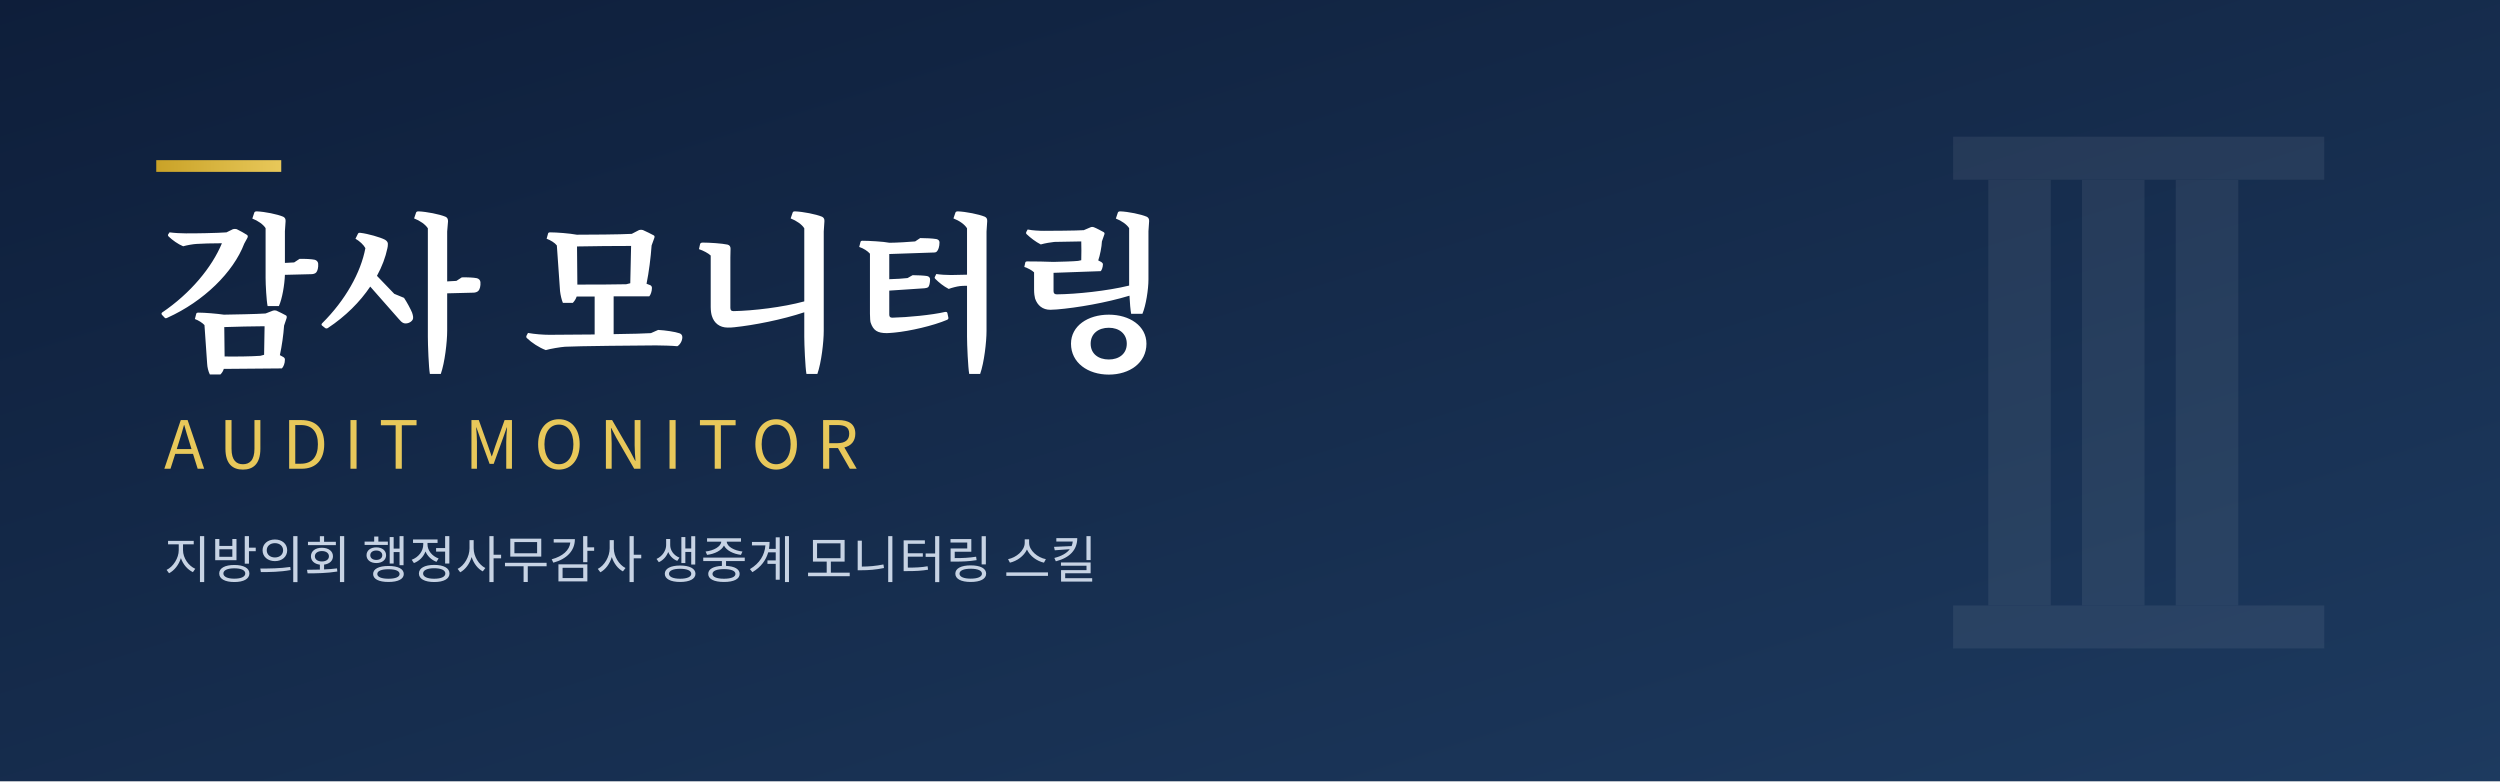
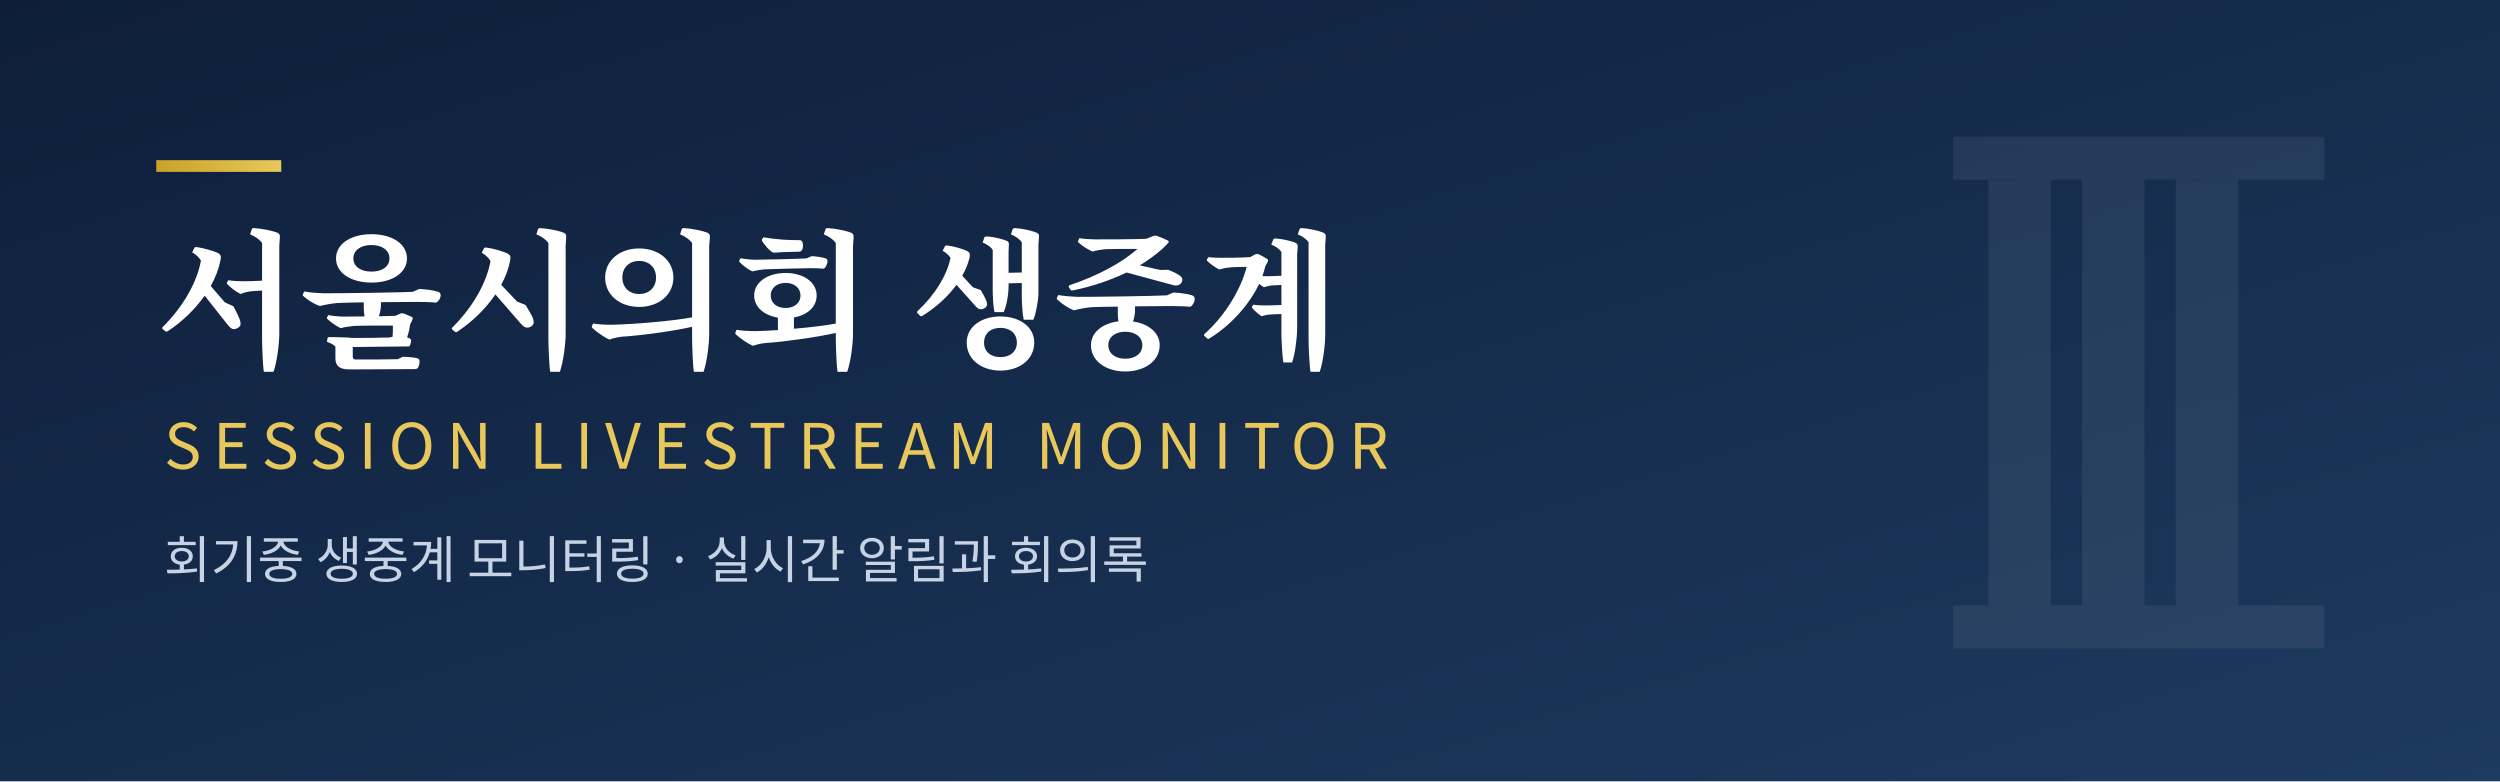
<svg xmlns="http://www.w3.org/2000/svg" width="1280" height="400" viewBox="0 0 1280 400">
  <defs>
    <linearGradient id="bg" x1="0" y1="0" x2="1" y2="1">
      <stop offset="0" stop-color="#0e1e3a" />
      <stop offset="1" stop-color="#1d3a5f" />
    </linearGradient>
    <linearGradient id="gold" x1="0" y1="0" x2="1" y2="0">
      <stop offset="0" stop-color="#c9a227" />
      <stop offset="1" stop-color="#e8c85a" />
    </linearGradient>
  </defs>
  <rect width="1280" height="400" fill="url(#bg)" />
  <g fill="#ffffff" opacity="0.07">
    <rect x="1000" y="70" width="190" height="22" />
    <rect x="1018" y="92" width="32" height="218" />
    <rect x="1066" y="92" width="32" height="218" />
    <rect x="1114" y="92" width="32" height="218" />
    <rect x="1000" y="310" width="190" height="22" />
  </g>
  <rect x="80" y="82" width="64" height="6" fill="url(#gold)" />
-   <text x="80" y="182" font-family="'Noto Serif CJK KR','Noto Sans CJK KR',sans-serif" font-size="86" font-weight="700" fill="#ffffff">감사 모니터링</text>
-   <text x="84" y="240" font-family="'Noto Sans CJK KR',sans-serif" font-size="34" letter-spacing="8" fill="#e8c85a">AUDIT MONITOR</text>
-   <text x="84" y="296" font-family="'Noto Sans CJK KR',sans-serif" font-size="26" fill="#c7d3e4">지방의회 행정사무감사 생중계 모니터링 스킬</text>
+   <text x="80" y="182" font-family="'Noto Serif CJK KR','Noto Sans CJK KR',sans-serif" font-size="76" font-weight="700" fill="#ffffff">서울시의회 생중계</text>
+   <text x="84" y="240" font-family="'Noto Sans CJK KR',sans-serif" font-size="32" letter-spacing="6" fill="#e8c85a">SESSION LIVESTREAM MONITOR</text>
+   <text x="84" y="296" font-family="'Noto Sans CJK KR',sans-serif" font-size="26" fill="#c7d3e4">회기중 생중계 모니터링 · 실시간 알림과 회의록</text>
</svg>
